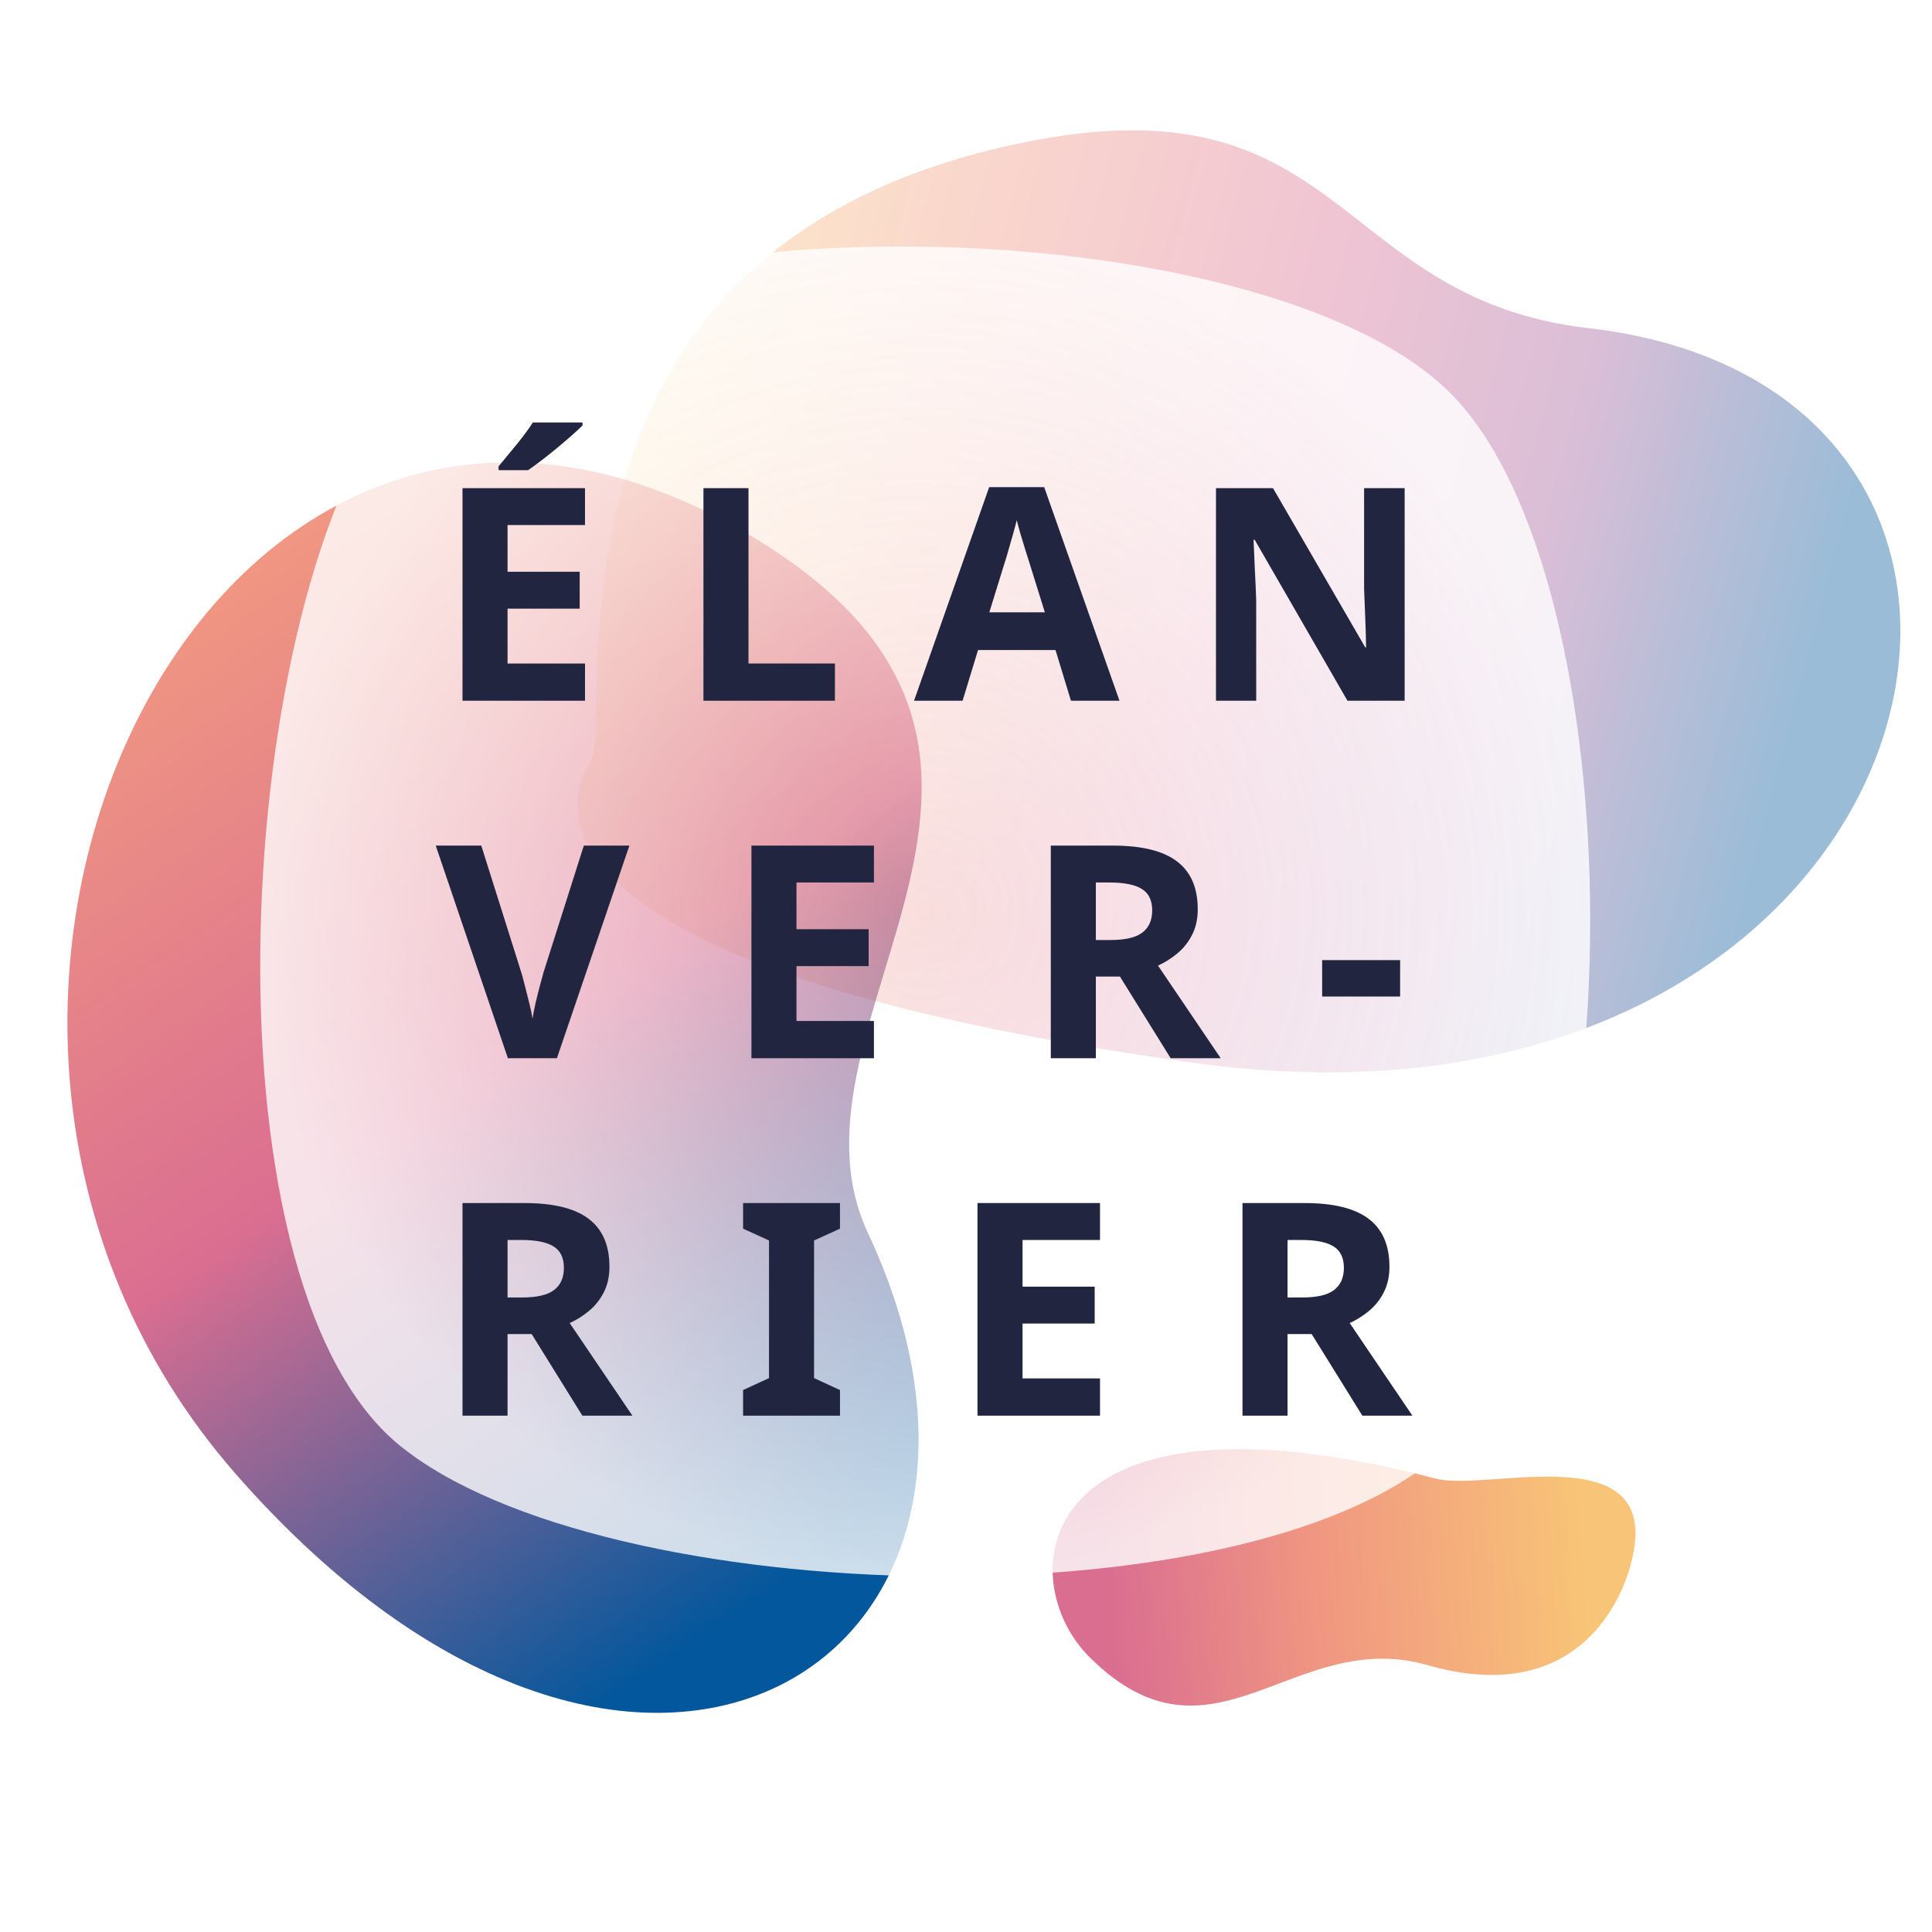
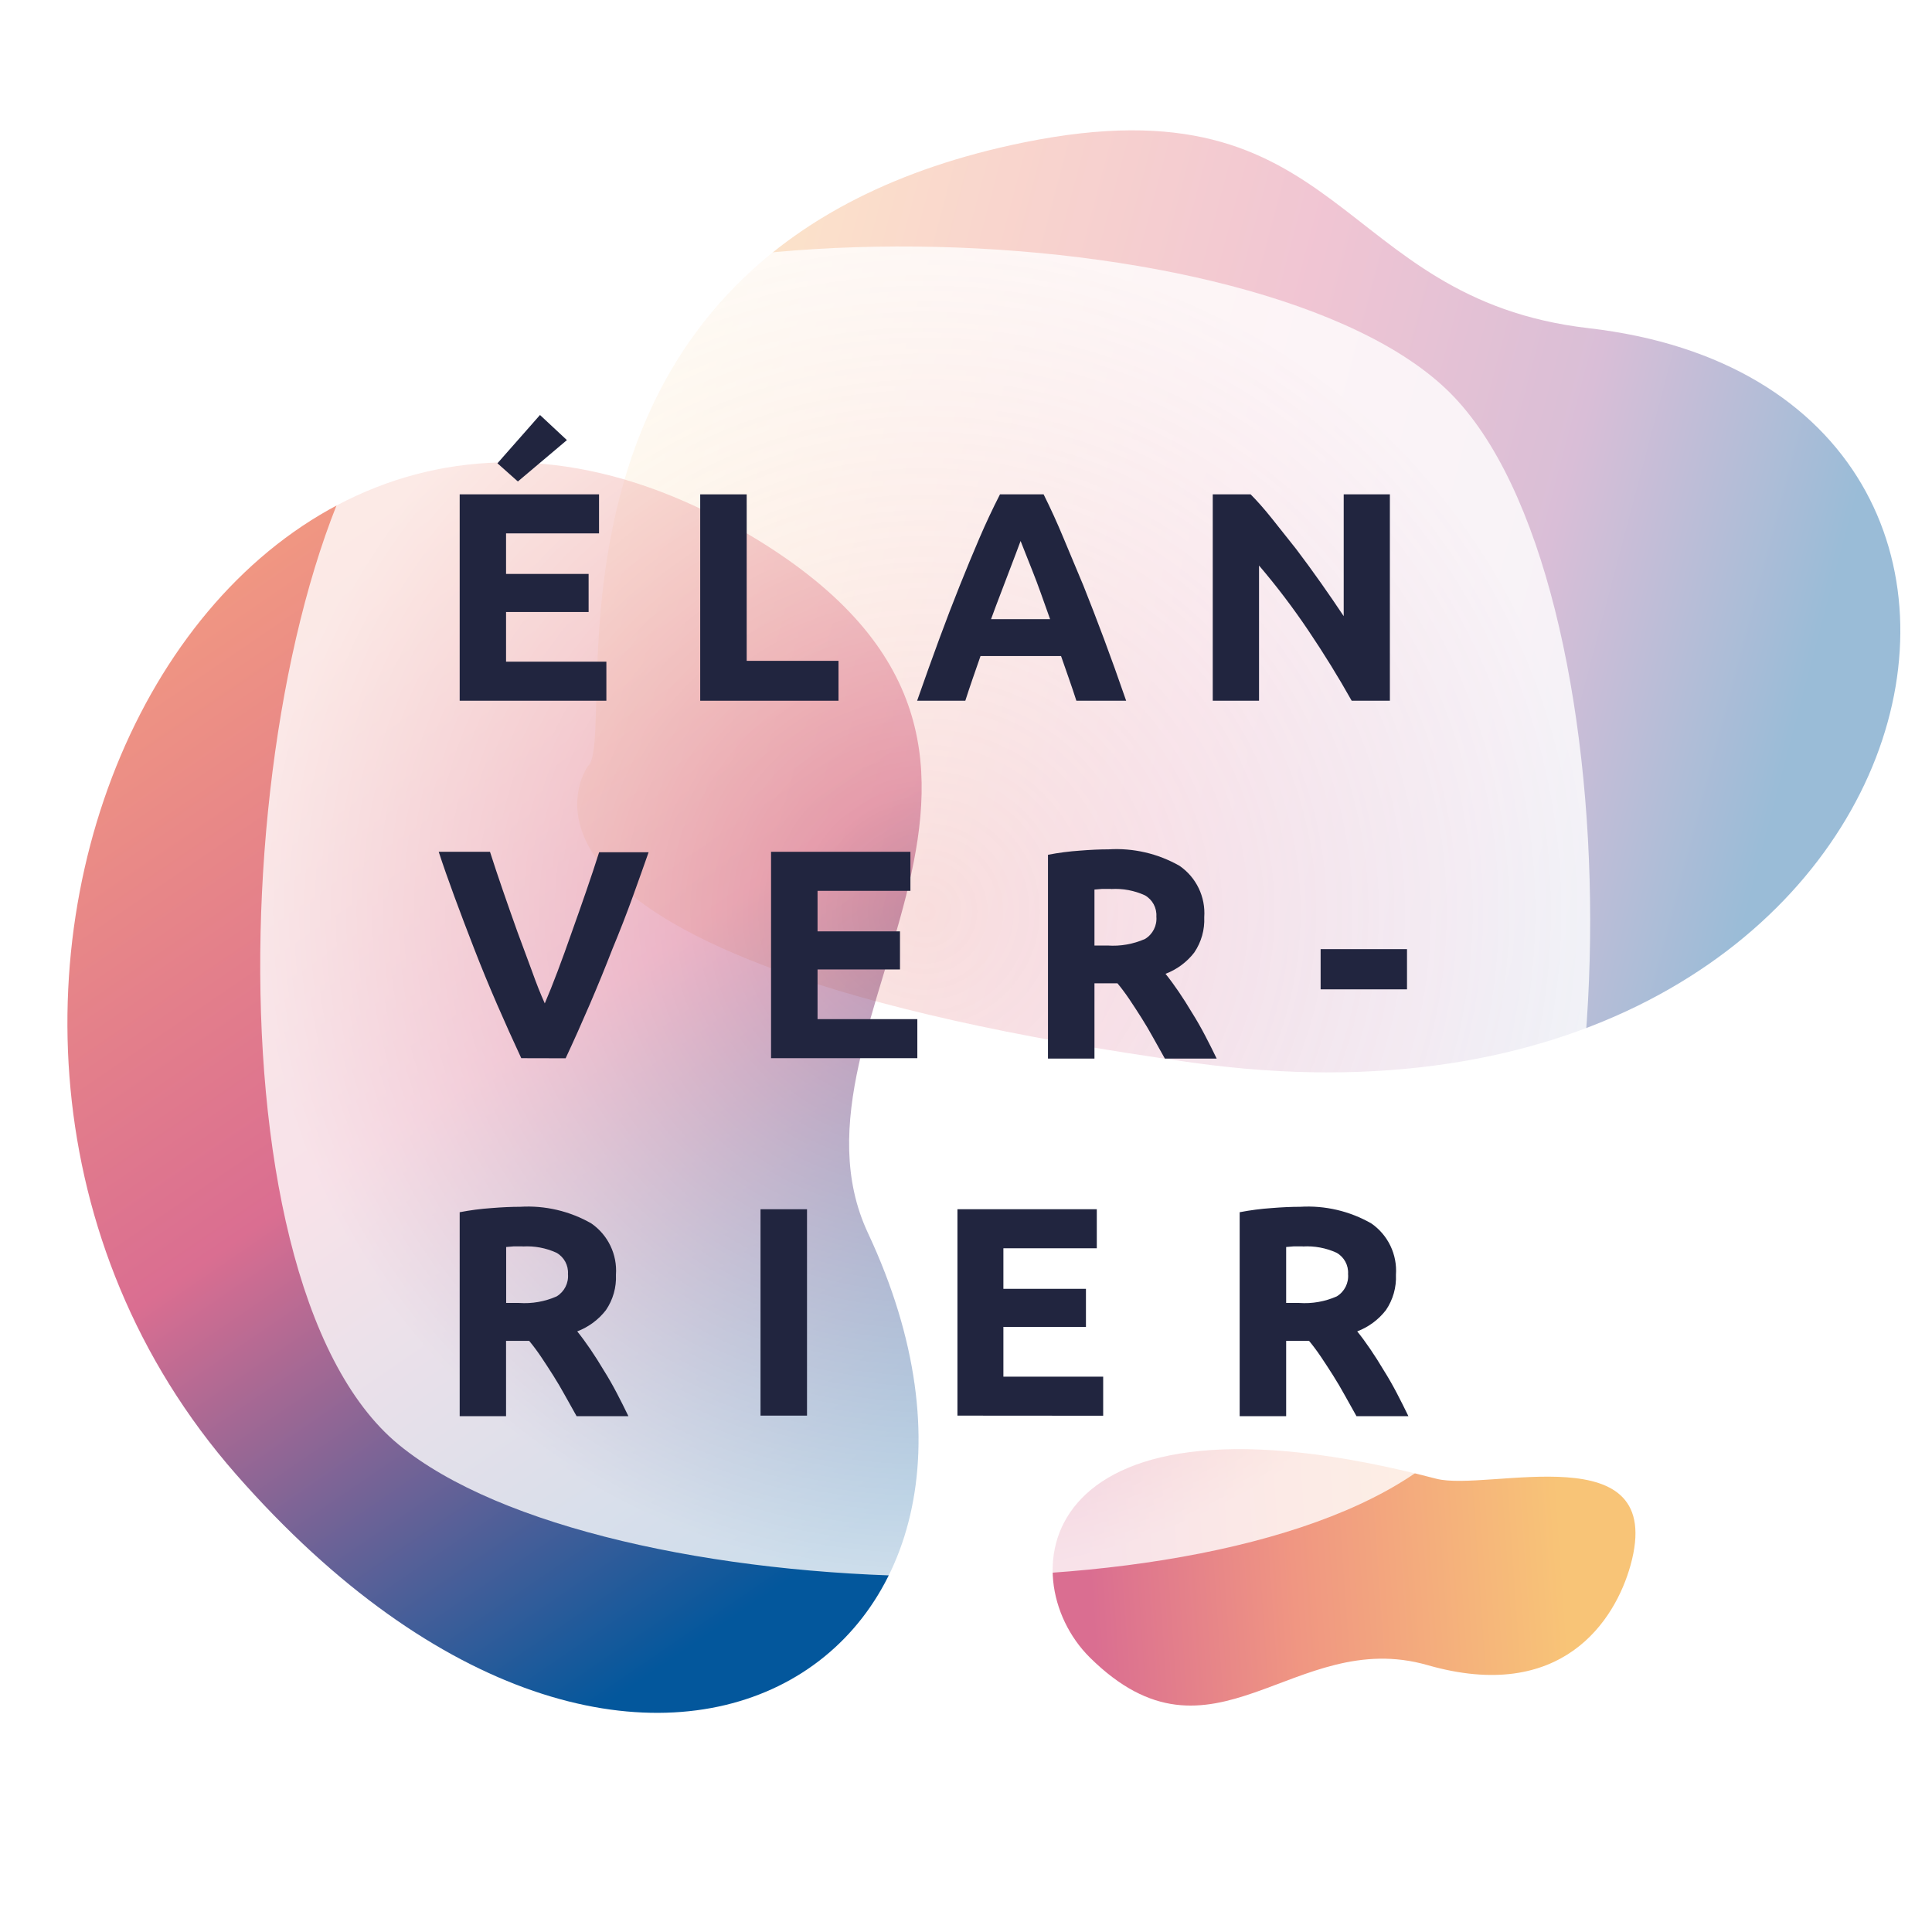
<svg xmlns="http://www.w3.org/2000/svg" viewBox="0 0 181.61 181.61">
  <defs>
-     <linearGradient id="Dégradé_sans_nom_12" x1="102.41" y1="139.16" x2="139.42" y2="114.04" gradientTransform="translate(167.51 317.58) rotate(-149.84)" gradientUnits="userSpaceOnUse">
+     <linearGradient id="Dégradé_sans_nom_12" x1="-300.34" y1="247.69" x2="-263.33" y2="222.57" gradientTransform="matrix(-0.86, -0.5, 0.5, -0.86, -235.24, 209.05)" gradientUnits="userSpaceOnUse">
      <stop offset="0" stop-color="#f8c477" />
      <stop offset="0.57" stop-color="#f09682" />
      <stop offset="1" stop-color="#da6e91" />
    </linearGradient>
-     <linearGradient id="linear-gradient" x1="65.29" y1="29.7" x2="161.97" y2="85.84" gradientTransform="translate(-11.13 32.02) rotate(-15.31)" gradientUnits="userSpaceOnUse">
+     <linearGradient id="linear-gradient" x1="57.62" y1="86.75" x2="154.3" y2="142.89" gradientTransform="translate(-18.8 -25.02) rotate(-15.31)" gradientUnits="userSpaceOnUse">
      <stop offset="0" stop-color="#f8c477" />
      <stop offset="0.24" stop-color="#f09682" />
      <stop offset="0.51" stop-color="#da6e91" />
      <stop offset="0.76" stop-color="#a15d9a" />
      <stop offset="1" stop-color="#03579c" />
    </linearGradient>
-     <linearGradient id="Dégradé_sans_nom_18" x1="-165.58" y1="-466.03" x2="-72.98" y2="-412.27" gradientTransform="translate(-30.16 546.7) rotate(25.55)" gradientUnits="userSpaceOnUse">
+     <linearGradient id="Dégradé_sans_nom_18" x1="-186.7" y1="-559.2" x2="-94.11" y2="-505.43" gradientTransform="translate(-51.28 639.86) rotate(25.55)" gradientUnits="userSpaceOnUse">
      <stop offset="0" stop-color="#f09682" />
      <stop offset="0.48" stop-color="#da6e91" />
      <stop offset="1" stop-color="#03579c" />
    </linearGradient>
    <radialGradient id="radial-gradient" cx="86.96" cy="85.68" r="62.51" gradientUnits="userSpaceOnUse">
      <stop offset="0" stop-color="#fff" stop-opacity="0.3" />
      <stop offset="1" stop-color="#fff" stop-opacity="0.8" />
    </radialGradient>
  </defs>
  <g style="isolation:isolate">
    <g id="Calque_1" data-name="Calque 1">
      <path d="M135,139c4.84,1.27,21.74-4.34,18.27,8.14-1.45,5.21-6.47,13-19.09,9.38s-20.16,10.75-31.75-.73C94.88,148.28,97.07,129.09,135,139Z" fill="url(#Dégradé_sans_nom_12)" />
      <path d="M55.28,72c3.11-2.78-7.86-48.71,41-58.62,30.31-6.15,29,14.7,53.06,17.47,51.07,5.89,33.27,78.81-37.1,69.06S55.28,72,55.28,72Z" opacity="0.4" fill="url(#linear-gradient)" style="mix-blend-mode:multiply" />
      <path d="M70.17,50.12c34.89,20.47,2,45.67,11.42,65.79,18.74,40-21.41,66-59.4,22.68S20.17,20.79,70.17,50.12Z" fill="url(#Dégradé_sans_nom_18)" style="mix-blend-mode:multiply" />
      <path d="M136.32,135.79c-17.62,17.33-79.78,15.71-98.85,0s-15.53-79.63,0-98.85,81.38-17.48,98.85,0S153.94,118.47,136.32,135.79Z" fill="url(#radial-gradient)" />
-       <text transform="translate(40.96 65.87)" font-size="28" fill="#21253f" font-family="Ubuntu-Bold, Ubuntu" font-weight="700">
-         <tspan letter-spacing="0.2em">É</tspan>
-         <tspan x="22.65" y="0" letter-spacing="0.23em">L</tspan>
-         <tspan x="44.96" y="0" letter-spacing="0.2em">A</tspan>
-         <tspan x="70.83" y="0">N</tspan>
-         <tspan x="0" y="33.6" letter-spacing="0.32em">VE</tspan>
-         <tspan x="55.3" y="33.6" letter-spacing="0.3em">R</tspan>
-         <tspan x="82.48" y="33.6">-</tspan>
-         <tspan x="0" y="67.2" letter-spacing="0.34em">RIE</tspan>
-         <tspan x="73.32" y="67.2">R</tspan>
-       </text>
+       <path d="M43.21,65.87V46.47h13.1v3.67H47.57v3.81h7.76v3.58H47.57V62.2H57v3.67Zm10.08-24.5-4.61,3.89-1.92-1.71,4-4.54Z" fill="#21253f" />
+       <path d="M78.82,62.12v3.75h-13V46.47h4.37V62.12Z" fill="#21253f" />
+       <path d="M101.18,65.87q-.32-1-.7-2.08l-.74-2.12H92.17l-.74,2.13q-.37,1.07-.69,2.07H86.21q1.1-3.14,2.08-5.8t1.92-5q.94-2.35,1.85-4.47T94,46.47H98.1q1,2,1.88,4.13t1.87,4.47q.94,2.35,1.93,5t2.08,5.8Zm-5.25-15q-.15.42-.43,1.15l-.64,1.68c-.24.64-.51,1.34-.8,2.1s-.6,1.57-.9,2.4h5.55q-.45-1.26-.86-2.41t-.79-2.1L96.39,52Q96.11,51.28,95.94,50.86Z" fill="#21253f" />
+       <path d="M127.06,65.87q-1.87-3.33-4.06-6.58a67,67,0,0,0-4.65-6.13V65.87H114V46.47h3.56q.92.92,2,2.27t2.28,2.87q1.16,1.53,2.31,3.16t2.16,3.15V46.47h4.34v19.4Z" fill="#21253f" />
+       <path d="M49,99.47Q47.85,97,46.72,94.4t-2.14-5.2q-1-2.57-1.87-4.93t-1.47-4.2h4.82q.54,1.69,1.21,3.63t1.36,3.87L50,91.27q.63,1.77,1.21,3.05.55-1.28,1.2-3t1.34-3.7q.69-1.93,1.36-3.87t1.21-3.64h4.65q-.65,1.86-1.5,4.21T57.57,89.2q-1,2.58-2.13,5.21t-2.27,5.07Z" fill="#21253f" />
+       <path d="M72.48,99.47V80.07h13.1v3.67H76.85v3.81H84.6v3.58H76.85V95.8h9.38v3.67Z" fill="#21253f" />
+       <path d="M104.19,79.84a12,12,0,0,1,6.69,1.55,5.4,5.4,0,0,1,2.32,4.83,5.46,5.46,0,0,1-.94,3.32,6.18,6.18,0,0,1-2.7,2q.59.73,1.23,1.67t1.27,2q.63,1,1.22,2.13t1.09,2.17H109.5l-1.08-1.93q-.55-1-1.12-1.9t-1.14-1.75q-.56-.83-1.12-1.5h-2.16v7.08H98.51V80.35a24.7,24.7,0,0,1,3-.39Q103,79.84,104.19,79.84Zm.25,3.72c-.32,0-.6,0-.85,0l-.71.06v5.26h1.23a7.44,7.44,0,0,0,3.53-.62,2.23,2.23,0,0,0,1.06-2.1,2.14,2.14,0,0,0-1.08-2A6.67,6.67,0,0,0,104.44,83.57Z" fill="#21253f" />
+       <path d="M124.14,89.22h8.12V93h-8.12Z" fill="#21253f" />
+       <path d="M48.89,113.44A12,12,0,0,1,55.58,115a5.4,5.4,0,0,1,2.32,4.83,5.46,5.46,0,0,1-.94,3.32,6.18,6.18,0,0,1-2.7,2q.59.73,1.23,1.67t1.27,2q.63,1,1.22,2.13t1.09,2.17H54.2l-1.08-1.93q-.55-1-1.12-1.9t-1.14-1.75q-.56-.83-1.12-1.5H47.57v7.08H43.21V113.95a24.66,24.66,0,0,1,3-.39Q47.68,113.44,48.89,113.44Zm.25,3.72c-.32,0-.6,0-.85,0l-.71.06v5.26H48.8a7.43,7.43,0,0,0,3.53-.62,2.23,2.23,0,0,0,1.06-2.1,2.14,2.14,0,0,0-1.08-2A6.66,6.66,0,0,0,49.14,117.17Z" fill="#21253f" />
+       <path d="M71.49,113.67h4.37v19.4H71.49Z" fill="#21253f" />
+       <path d="M90,133.07v-19.4h13.1v3.67H94.32v3.81h7.76v3.58H94.32v4.68h9.38v3.67Z" fill="#21253f" />
+       <path d="M122.21,113.44A12,12,0,0,1,128.9,115a5.4,5.4,0,0,1,2.32,4.83,5.46,5.46,0,0,1-.94,3.32,6.18,6.18,0,0,1-2.7,2q.59.73,1.23,1.67t1.27,2q.63,1,1.22,2.13t1.09,2.17h-4.88l-1.08-1.93q-.55-1-1.12-1.9t-1.14-1.75q-.56-.83-1.12-1.5H120.9v7.08h-4.37V113.95a24.66,24.66,0,0,1,3-.39Q121,113.44,122.21,113.44Zm.25,3.72c-.32,0-.6,0-.85,0l-.71.06v5.26h1.23a7.43,7.43,0,0,0,3.53-.62,2.23,2.23,0,0,0,1.06-2.1,2.14,2.14,0,0,0-1.08-2A6.66,6.66,0,0,0,122.46,117.17Z" fill="#21253f" />
    </g>
  </g>
</svg>
